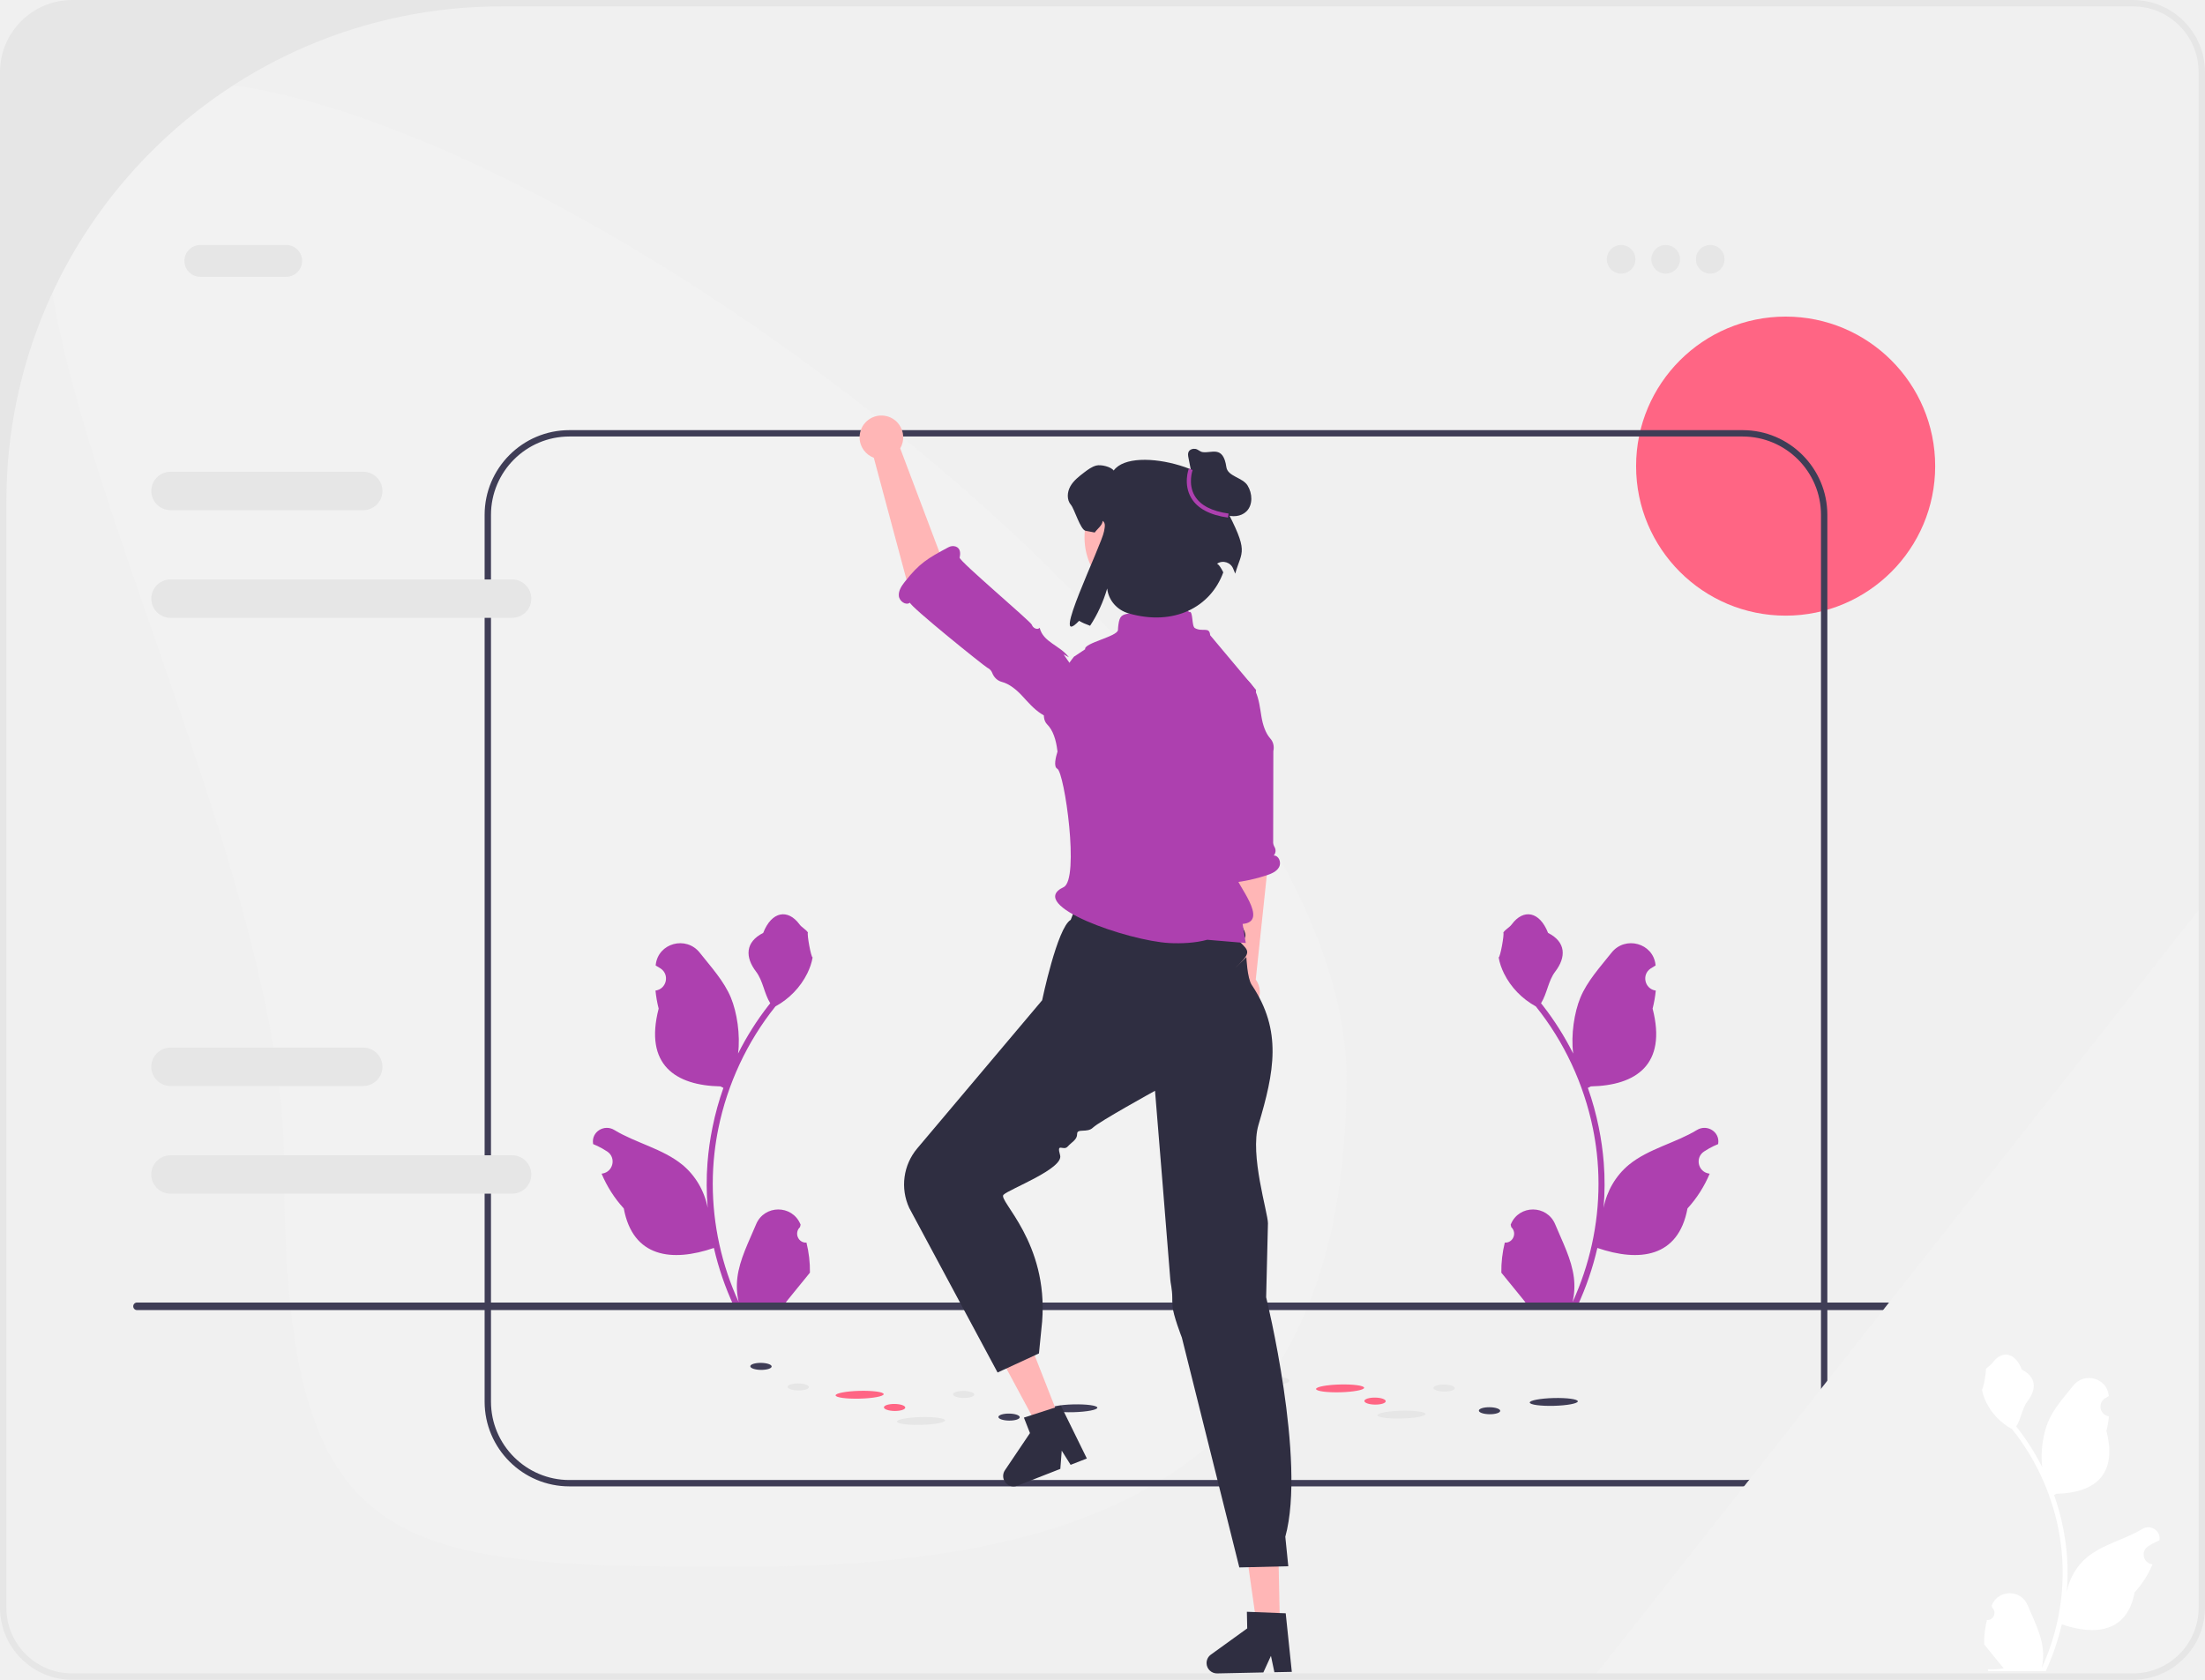
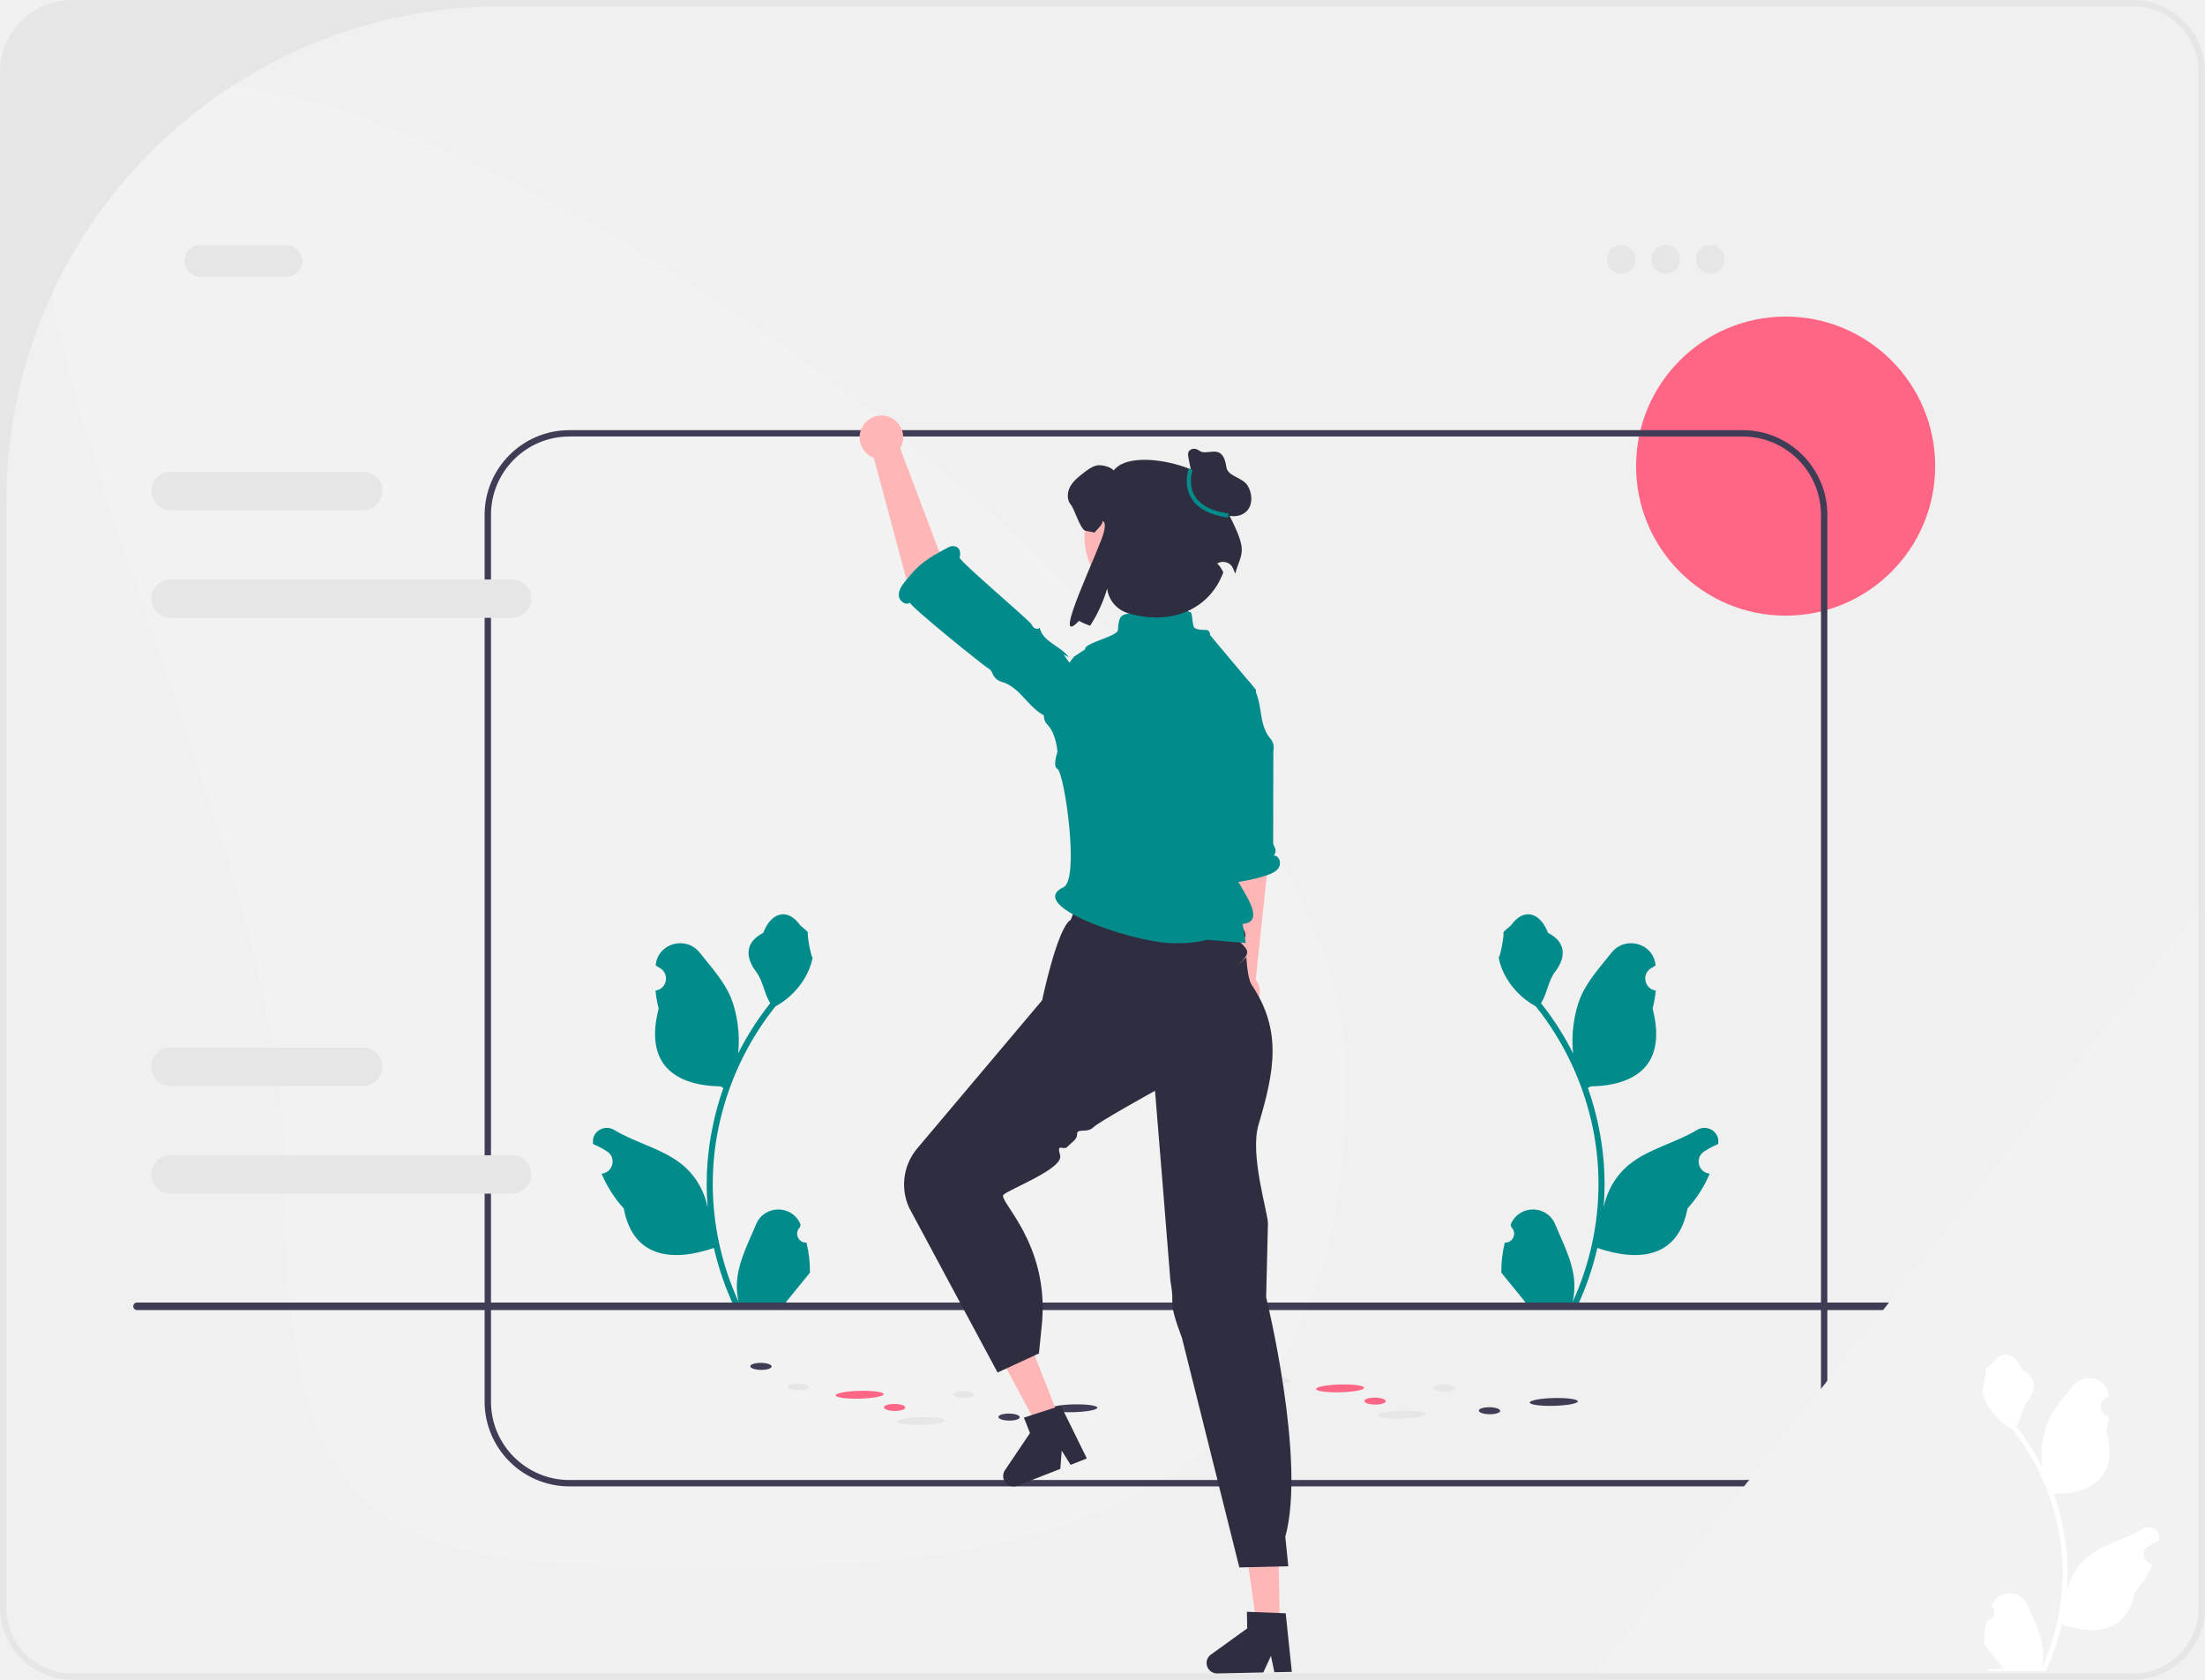
<svg xmlns="http://www.w3.org/2000/svg" width="693" height="528" viewBox="0 0 693 528">
  <g>
    <circle cx="561.199" cy="146.514" r="47" fill="#ff6584" />
    <path d="M423.199,338.924c0,124.169-79.503,153.576-190.578,153.576s-143.355-2.929-143.355-127.097S-54.697,25.514,56.378,25.514,423.199,214.756,423.199,338.924Z" fill="#f2f2f2" />
    <path d="M547.672,467.204H178.947c-14.688,0-26.638-11.95-26.638-26.638V161.842c0-14.688,11.95-26.638,26.638-26.638h368.725c14.688,0,26.638,11.95,26.638,26.638V440.567c0,14.688-11.95,26.638-26.638,26.638ZM178.947,137.204c-13.585,0-24.638,11.052-24.638,24.638V440.567c0,13.585,11.052,24.638,24.638,24.638h368.725c13.585,0,24.638-11.052,24.638-24.638V161.842c0-13.585-11.052-24.638-24.638-24.638H178.947Z" fill="#3f3d56" />
    <g>
      <ellipse cx="289.448" cy="446.65" rx="7.557" ry="1.226" transform="translate(-11.35404 7.5663) rotate(-1.46885)" fill="#e6e6e6" />
      <ellipse cx="337.33" cy="442.662" rx="7.557" ry="1.226" transform="translate(-11.23609 8.79237) rotate(-1.46885)" fill="#3f3d56" />
      <ellipse cx="270.174" cy="438.404" rx="7.557" ry="1.226" transform="translate(-11.14901 7.06955) rotate(-1.46885)" fill="#ff6584" />
      <ellipse cx="250.879" cy="435.957" rx="1.102" ry="3.357" transform="translate(-187.8896 681.885) rotate(-89.35138)" fill="#e6e6e6" />
      <ellipse cx="239.167" cy="429.487" rx="1.102" ry="3.357" transform="translate(-193.0007 663.7766) rotate(-89.35138)" fill="#3f3d56" />
      <ellipse cx="302.868" cy="438.304" rx="1.102" ry="3.357" transform="translate(-138.8367 736.1902) rotate(-89.35138)" fill="#e6e6e6" />
      <ellipse cx="281.159" cy="442.398" rx="1.102" ry="3.357" transform="translate(-164.3935 718.5316) rotate(-89.35138)" fill="#ff6584" />
      <ellipse cx="317.139" cy="445.428" rx="1.102" ry="3.357" transform="translate(-131.8509 757.5039) rotate(-89.35138)" fill="#3f3d56" />
    </g>
    <g>
      <ellipse cx="440.448" cy="444.65" rx="7.557" ry="1.226" transform="translate(-11.25316 11.43629) rotate(-1.46885)" fill="#e6e6e6" />
      <ellipse cx="488.33" cy="440.662" rx="7.557" ry="1.226" transform="translate(-11.1352 12.66236) rotate(-1.46885)" fill="#3f3d56" />
      <ellipse cx="421.174" cy="436.404" rx="7.557" ry="1.226" transform="translate(-11.04812 10.93953) rotate(-1.46885)" fill="#ff6584" />
      <ellipse cx="401.879" cy="433.957" rx="1.102" ry="3.357" transform="translate(-36.59908 830.898) rotate(-89.35138)" fill="#e6e6e6" />
      <ellipse cx="390.167" cy="427.487" rx="1.102" ry="3.357" transform="translate(-41.71018 812.7896) rotate(-89.35138)" fill="#3f3d56" />
      <ellipse cx="453.868" cy="436.304" rx="1.102" ry="3.357" transform="translate(12.45381 885.2032) rotate(-89.35138)" fill="#e6e6e6" />
      <ellipse cx="432.159" cy="440.398" rx="1.102" ry="3.357" transform="translate(-13.10298 867.5446) rotate(-89.35138)" fill="#ff6584" />
      <ellipse cx="468.139" cy="443.428" rx="1.102" ry="3.357" transform="translate(19.43958 906.5168) rotate(-89.35138)" fill="#3f3d56" />
    </g>
-     <path d="M253.46,390.582c-2.556,.16-3.968-3.015-2.035-4.866l.192-.765c-.025-.061-.051-.122-.076-.184-2.585-6.163-11.344-6.12-13.907,.052-2.275,5.478-5.17,10.966-5.883,16.758-.32,2.557-.176,5.162,.392,7.671-5.33-11.642-8.134-24.354-8.134-37.139,0-3.212,.176-6.424,.535-9.628,.296-2.621,.703-5.226,1.231-7.807,2.852-13.951,9.029-27.239,17.938-38.337,4.283-2.341,7.854-6.001,10.012-10.387,.775-1.582,1.382-3.284,1.67-5.018-.487,.064-1.838-7.359-1.47-7.815-.679-1.031-1.895-1.543-2.637-2.549-3.689-5.002-8.773-4.129-11.426,2.669-5.669,2.861-5.724,7.606-2.245,12.169,2.213,2.903,2.517,6.832,4.459,9.94-.2,.256-.408,.503-.607,.759-3.663,4.698-6.831,9.748-9.502,15.054,.755-5.896-.36-13-2.259-17.579-2.163-5.217-6.216-9.611-9.786-14.122-4.288-5.418-13.08-3.053-13.836,3.814-.007,.067-.014,.133-.021,.199,.53,.299,1.05,.617,1.557,.952,2.894,1.914,1.894,6.401-1.535,6.93l-.078,.012c.192,1.91,.519,3.803,.999,5.665-4.579,17.71,5.307,24.16,19.424,24.45,.312,.16,.615,.32,.927,.471-1.43,4.027-2.573,8.158-3.42,12.345-.759,3.699-1.286,7.439-1.582,11.194-.368,4.738-.336,9.5,.064,14.231l-.024-.168c-1.015-5.21-3.843-10.076-7.95-13.448-6.118-5.026-14.762-6.877-21.363-10.916-3.177-1.945-7.249,.568-6.694,4.252,.009,.059,.018,.118,.027,.176,.983,.399,1.942,.863,2.868,1.382,.53,.299,1.05,.617,1.557,.952,2.894,1.914,1.894,6.401-1.535,6.93l-.078,.012c-.056,.008-.104,.016-.16,.024,1.686,4.003,4.035,7.719,6.975,10.923,2.863,15.46,15.162,16.927,28.318,12.425h.008c1.438,6.264,3.54,12.385,6.24,18.218h22.293c.08-.248,.152-.503,.224-.751-2.062,.128-4.139,.008-6.169-.367,1.654-2.03,3.308-4.075,4.962-6.105,.04-.04,.072-.08,.104-.12,.839-1.039,1.686-2.069,2.525-3.108l0-.001c.053-3.189-.33-6.367-1.087-9.451l-.001-0Z" fill="#ad40af" />
-     <path d="M472.938,390.582c2.556,.16,3.968-3.015,2.035-4.866l-.192-.765c.025-.061,.051-.122,.076-.184,2.585-6.163,11.344-6.12,13.907,.052,2.275,5.478,5.17,10.966,5.883,16.758,.32,2.557,.176,5.162-.392,7.671,5.33-11.642,8.134-24.354,8.134-37.139,0-3.212-.176-6.424-.535-9.628-.296-2.621-.703-5.226-1.231-7.807-2.852-13.951-9.029-27.239-17.938-38.337-4.283-2.341-7.854-6.001-10.012-10.387-.775-1.582-1.382-3.284-1.67-5.018,.487,.064,1.838-7.359,1.47-7.815,.679-1.031,1.895-1.543,2.637-2.549,3.689-5.002,8.773-4.129,11.426,2.669,5.669,2.861,5.724,7.606,2.245,12.169-2.213,2.903-2.517,6.832-4.459,9.94,.2,.256,.408,.503,.607,.759,3.663,4.698,6.831,9.748,9.502,15.054-.755-5.896,.36-13,2.259-17.579,2.163-5.217,6.216-9.611,9.786-14.122,4.288-5.418,13.08-3.053,13.836,3.814,.007,.067,.014,.133,.021,.199-.53,.299-1.05,.617-1.557,.952-2.894,1.914-1.894,6.401,1.535,6.93l.078,.012c-.192,1.91-.519,3.803-.999,5.665,4.579,17.71-5.307,24.16-19.424,24.45-.312,.16-.615,.32-.927,.471,1.43,4.027,2.573,8.158,3.42,12.345,.759,3.699,1.286,7.439,1.582,11.194,.368,4.738,.336,9.5-.064,14.231l.024-.168c1.015-5.21,3.843-10.076,7.95-13.448,6.118-5.026,14.762-6.877,21.363-10.916,3.177-1.945,7.249,.568,6.694,4.252-.009,.059-.018,.118-.027,.176-.983,.399-1.942,.863-2.868,1.382-.53,.299-1.05,.617-1.557,.952-2.894,1.914-1.894,6.401,1.535,6.93l.078,.012c.056,.008,.104,.016,.16,.024-1.686,4.003-4.035,7.719-6.975,10.923-2.863,15.46-15.162,16.927-28.318,12.425h-.008c-1.438,6.264-3.54,12.385-6.24,18.218h-22.293c-.08-.248-.152-.503-.224-.751,2.062,.128,4.139,.008,6.169-.367-1.654-2.03-3.308-4.075-4.962-6.105-.04-.04-.072-.08-.104-.12-.839-1.039-1.686-2.069-2.525-3.108l-0-.001c-.053-3.189,.33-6.367,1.087-9.451l.001-0Z" fill="#ad40af" />
+     <path d="M253.46,390.582c-2.556,.16-3.968-3.015-2.035-4.866l.192-.765c-.025-.061-.051-.122-.076-.184-2.585-6.163-11.344-6.12-13.907,.052-2.275,5.478-5.17,10.966-5.883,16.758-.32,2.557-.176,5.162,.392,7.671-5.33-11.642-8.134-24.354-8.134-37.139,0-3.212,.176-6.424,.535-9.628,.296-2.621,.703-5.226,1.231-7.807,2.852-13.951,9.029-27.239,17.938-38.337,4.283-2.341,7.854-6.001,10.012-10.387,.775-1.582,1.382-3.284,1.67-5.018-.487,.064-1.838-7.359-1.47-7.815-.679-1.031-1.895-1.543-2.637-2.549-3.689-5.002-8.773-4.129-11.426,2.669-5.669,2.861-5.724,7.606-2.245,12.169,2.213,2.903,2.517,6.832,4.459,9.94-.2,.256-.408,.503-.607,.759-3.663,4.698-6.831,9.748-9.502,15.054,.755-5.896-.36-13-2.259-17.579-2.163-5.217-6.216-9.611-9.786-14.122-4.288-5.418-13.08-3.053-13.836,3.814-.007,.067-.014,.133-.021,.199,.53,.299,1.05,.617,1.557,.952,2.894,1.914,1.894,6.401-1.535,6.93l-.078,.012c.192,1.91,.519,3.803,.999,5.665-4.579,17.71,5.307,24.16,19.424,24.45,.312,.16,.615,.32,.927,.471-1.43,4.027-2.573,8.158-3.42,12.345-.759,3.699-1.286,7.439-1.582,11.194-.368,4.738-.336,9.5,.064,14.231l-.024-.168c-1.015-5.21-3.843-10.076-7.95-13.448-6.118-5.026-14.762-6.877-21.363-10.916-3.177-1.945-7.249,.568-6.694,4.252,.009,.059,.018,.118,.027,.176,.983,.399,1.942,.863,2.868,1.382,.53,.299,1.05,.617,1.557,.952,2.894,1.914,1.894,6.401-1.535,6.93l-.078,.012c-.056,.008-.104,.016-.16,.024,1.686,4.003,4.035,7.719,6.975,10.923,2.863,15.46,15.162,16.927,28.318,12.425h.008c1.438,6.264,3.54,12.385,6.24,18.218h22.293c.08-.248,.152-.503,.224-.751-2.062,.128-4.139,.008-6.169-.367,1.654-2.03,3.308-4.075,4.962-6.105,.04-.04,.072-.08,.104-.12,.839-1.039,1.686-2.069,2.525-3.108l0-.001c.053-3.189-.33-6.367-1.087-9.451l-.001-0Z" fill="#018b8b" />
+     <path d="M472.938,390.582c2.556,.16,3.968-3.015,2.035-4.866l-.192-.765c.025-.061,.051-.122,.076-.184,2.585-6.163,11.344-6.12,13.907,.052,2.275,5.478,5.17,10.966,5.883,16.758,.32,2.557,.176,5.162-.392,7.671,5.33-11.642,8.134-24.354,8.134-37.139,0-3.212-.176-6.424-.535-9.628-.296-2.621-.703-5.226-1.231-7.807-2.852-13.951-9.029-27.239-17.938-38.337-4.283-2.341-7.854-6.001-10.012-10.387-.775-1.582-1.382-3.284-1.67-5.018,.487,.064,1.838-7.359,1.47-7.815,.679-1.031,1.895-1.543,2.637-2.549,3.689-5.002,8.773-4.129,11.426,2.669,5.669,2.861,5.724,7.606,2.245,12.169-2.213,2.903-2.517,6.832-4.459,9.94,.2,.256,.408,.503,.607,.759,3.663,4.698,6.831,9.748,9.502,15.054-.755-5.896,.36-13,2.259-17.579,2.163-5.217,6.216-9.611,9.786-14.122,4.288-5.418,13.08-3.053,13.836,3.814,.007,.067,.014,.133,.021,.199-.53,.299-1.05,.617-1.557,.952-2.894,1.914-1.894,6.401,1.535,6.93l.078,.012c-.192,1.91-.519,3.803-.999,5.665,4.579,17.71-5.307,24.16-19.424,24.45-.312,.16-.615,.32-.927,.471,1.43,4.027,2.573,8.158,3.42,12.345,.759,3.699,1.286,7.439,1.582,11.194,.368,4.738,.336,9.5-.064,14.231l.024-.168c1.015-5.21,3.843-10.076,7.95-13.448,6.118-5.026,14.762-6.877,21.363-10.916,3.177-1.945,7.249,.568,6.694,4.252-.009,.059-.018,.118-.027,.176-.983,.399-1.942,.863-2.868,1.382-.53,.299-1.05,.617-1.557,.952-2.894,1.914-1.894,6.401,1.535,6.93l.078,.012c.056,.008,.104,.016,.16,.024-1.686,4.003-4.035,7.719-6.975,10.923-2.863,15.46-15.162,16.927-28.318,12.425h-.008c-1.438,6.264-3.54,12.385-6.24,18.218h-22.293c-.08-.248-.152-.503-.224-.751,2.062,.128,4.139,.008,6.169-.367-1.654-2.03-3.308-4.075-4.962-6.105-.04-.04-.072-.08-.104-.12-.839-1.039-1.686-2.069-2.525-3.108l-0-.001c-.053-3.189,.33-6.367,1.087-9.451l.001-0Z" fill="#018b8b" />
    <path d="M41.872,410.606c0,.66,.53,1.19,1.19,1.19H678.352c.66,0,1.19-.53,1.19-1.19,0-.66-.53-1.19-1.19-1.19H43.062c-.66,0-1.19,.53-1.19,1.19Z" fill="#3f3d56" />
  </g>
  <path d="M89.955,87h-27c-2.757,0-5-2.243-5-5s2.243-5,5-5h27c2.757,0,5,2.243,5,5s-2.243,5-5,5Z" fill="#e6e6e6" />
  <g>
    <circle cx="509.5" cy="81.5" r="4.5" fill="#e6e6e6" />
    <circle cx="523.5" cy="81.5" r="4.5" fill="#e6e6e6" />
    <circle cx="537.5" cy="81.5" r="4.5" fill="#e6e6e6" />
  </g>
  <path d="M693,283.5v221.81c0,12.51-10.18,22.69-22.69,22.69h-170.14l1.58-2,189.25-239.96,2-2.54Z" fill="#f2f2f2" />
  <path d="M670.31,0H22.69C10.18,0,0,10.18,0,22.69V505.31c0,12.51,10.18,22.69,22.69,22.69H670.31c12.51,0,22.69-10.18,22.69-22.69V22.69c0-12.51-10.18-22.69-22.69-22.69Zm20.69,505.31c0,11.427-9.263,20.69-20.69,20.69H22.69c-11.427,0-20.69-9.263-20.69-20.69V157.676C2,71.698,71.698,2,157.676,2H670.31c11.427,0,20.69,9.263,20.69,20.69V505.31Z" fill="#e6e6e6" />
  <path d="M398.383,272.842l-3.056-47.338c-.282-4.172-3.858-7.346-8.034-7.131h-0c-4.382,.226-7.678,4.082-7.22,8.446l4.682,49.075,1.588,29.94c-2.332,1.139-3.881,3.59-3.739,6.345,.19,3.682,3.329,6.512,7.011,6.322s6.512-3.329,6.322-7.011c-.069-1.344-.535-2.572-1.274-3.584l3.719-35.064Z" fill="#ffb6b6" />
-   <path d="M400.3,268.919h0c.704-.742,.768-1.846,.247-2.726-.309-.522-.465-1.134-.41-1.739,.011-.118,.029-28.234,.055-28.349,.319-1.423,.02-2.886-.952-3.972-1.561-1.744-2.382-4.439-2.782-6.853-.438-2.642-.739-5.348-1.796-7.808-1.526-3.549-4.977-6.637-9.474-4.938-1.907,.721-3.465,2.156-4.486,3.921-2.14,3.702-2.007,8.081-1.84,12.268l-.876-1.626c.265,4.555-.403,9.162-1.95,13.455,1.008-.233,1.775,29.104,1.482,30.096-.293,.992-1.176,1.669-1.929,2.379-.948,.895-1.827,2.205-.861,3.485,.464,.615,1.206,.966,1.974,1.038,7.197,.68,14.533-.153,21.395-2.424,1.53-.506,3.164-1.191,3.919-2.615,.754-1.424-.107-3.674-1.716-3.594Z" fill="#ad40af" />
+   <path d="M400.3,268.919h0c.704-.742,.768-1.846,.247-2.726-.309-.522-.465-1.134-.41-1.739,.011-.118,.029-28.234,.055-28.349,.319-1.423,.02-2.886-.952-3.972-1.561-1.744-2.382-4.439-2.782-6.853-.438-2.642-.739-5.348-1.796-7.808-1.526-3.549-4.977-6.637-9.474-4.938-1.907,.721-3.465,2.156-4.486,3.921-2.14,3.702-2.007,8.081-1.84,12.268l-.876-1.626c.265,4.555-.403,9.162-1.95,13.455,1.008-.233,1.775,29.104,1.482,30.096-.293,.992-1.176,1.669-1.929,2.379-.948,.895-1.827,2.205-.861,3.485,.464,.615,1.206,.966,1.974,1.038,7.197,.68,14.533-.153,21.395-2.424,1.53-.506,3.164-1.191,3.919-2.615,.754-1.424-.107-3.674-1.716-3.594Z" fill="#018b8b" />
  <g>
    <polygon points="332.877 445.665 326.078 448.329 312.341 422.794 322.373 418.862 332.877 445.665" fill="#ffb6b6" />
    <path d="M315.503,465.153c.659,1.677,2.551,2.504,4.23,1.849l13.515-5.297,.438-5.727,2.795,4.456,5.101-1.995-8.165-16.619-1.815,.593-7.412,2.399-2.389,.779,1.906,4.864-7.873,11.685c-.599,.889-.722,2.015-.331,3.013Z" fill="#2f2e41" />
  </g>
  <g>
    <polygon points="402.244 510.517 394.944 510.668 390.875 481.959 401.648 481.735 402.244 510.517" fill="#ffb6b6" />
    <path d="M379.207,522.802c.039,1.802,1.529,3.232,3.331,3.197l14.513-.302,2.39-5.223,1.084,5.148,5.476-.11-1.92-18.416-1.908-.071-7.785-.309-2.511-.095,.108,5.223-11.425,8.245c-.869,.627-1.374,1.641-1.352,2.713Z" fill="#2f2e41" />
  </g>
  <path d="M343.134,272.274l48.006,8.384-1.807,9.033s3.011,3.789,1.807,5.206c-1.204,1.418-3.613-.991-1.204,1.418s3.181,3.058-.433,6.671,2.211-2.16,2.211-2.16c0,0,.276,6.649,1.676,8.735,9.687,14.436,7.087,27.345,2.135,44.01-2.802,9.429,2.974,27.608,2.974,30.929l-.566,23.269s12.646,51.187,6.022,75.275l.936,9.265-15.389,.37-18.066-72.264s-2.831-7.242-2.921-9.944c-.09-2.702-.09-.293-.09-2.702s-.602-4.818-.602-5.42c0-.602-4.818-59.49-4.818-59.49,0,0-17.672,9.75-19.478,11.556-1.807,1.807-5.024,.154-5,2s-1.658,2.517-3,4c-1.342,1.483-3.555-1.508-2.35,2.707,1.204,4.215-15.989,10.624-17.796,12.431-1.807,1.807,14.146,14.862,12.146,39.862l-1,10-13,6-27.763-51.722c-2.872-6.199-1.893-13.501,2.512-18.724l39.252-46.554s4.766-22.872,8.982-25.28l6.624-16.862Z" fill="#2f2e41" />
-   <path d="M388.648,275.574c.422-1.801-3.059-14.182-1.578-18.56,.97-2.867,3.3-4.98,3.27-8.395,0-.223-.012-.452-.042-.687-.012-.122-.037-.246-.055-.369,3.014-10.735,4.523-30.693,4.523-30.693l-14.423-17.199c-.009-.074-.021-.147-.029-.222-.295-2.541-2.437-.697-4.786-2.034-1.048-.59-.502-5.415-1.712-5.084-.042,.011-.079,.028-.119,.041l-.038-.041-2.379-2.559-13.088-1.204-3.041,4.149-.002,.03c-2.591,.48-3.257,.765-3.652,3.638-.072,.542-.12,1.084-.138,1.632-.089,2.049-10.803,4.105-10.312,6.054l-3.518,2.345s-13.22,16.478-8.402,21.295c1.831,1.831,2.788,4.872,3.18,8.178,.013,.112,.037,.212,.057,.318-.552,1.773-1.321,4.784-.062,5.433,2.242,1.157,7.071,34.809,1.969,37.21-12.086,5.689,20.336,16.892,33.235,17.572,3.782,.199,8.292-.018,11.906-1.03l12.118,1.024-1-6c8.684-.741-2.313-12.975-1.88-14.842Z" fill="#ad40af" />
+   <path d="M388.648,275.574c.422-1.801-3.059-14.182-1.578-18.56,.97-2.867,3.3-4.98,3.27-8.395,0-.223-.012-.452-.042-.687-.012-.122-.037-.246-.055-.369,3.014-10.735,4.523-30.693,4.523-30.693l-14.423-17.199c-.009-.074-.021-.147-.029-.222-.295-2.541-2.437-.697-4.786-2.034-1.048-.59-.502-5.415-1.712-5.084-.042,.011-.079,.028-.119,.041l-.038-.041-2.379-2.559-13.088-1.204-3.041,4.149-.002,.03c-2.591,.48-3.257,.765-3.652,3.638-.072,.542-.12,1.084-.138,1.632-.089,2.049-10.803,4.105-10.312,6.054l-3.518,2.345s-13.22,16.478-8.402,21.295c1.831,1.831,2.788,4.872,3.18,8.178,.013,.112,.037,.212,.057,.318-.552,1.773-1.321,4.784-.062,5.433,2.242,1.157,7.071,34.809,1.969,37.21-12.086,5.689,20.336,16.892,33.235,17.572,3.782,.199,8.292-.018,11.906-1.03l12.118,1.024-1-6c8.684-.741-2.313-12.975-1.88-14.842Z" fill="#018b8b" />
  <g>
    <path d="M285.481,184.361l35.335,30.413c2.608,3.41,7.47,4.097,10.921,1.543h0c3.622-2.68,4.254-7.85,1.385-11.324l-37.712-30.977-12.485-33.079c1.349-2.298,1.284-5.274-.401-7.55-2.252-3.043-6.544-3.684-9.587-1.432-3.043,2.252-3.684,6.544-1.432,9.587,.822,1.111,1.918,1.898,3.123,2.344l10.852,40.476Z" fill="#ffb6b6" />
-     <path d="M286.004,189.432h0c-.181,1.034,23.39,20.015,24.335,20.473,.56,.271,1.041,.707,1.338,1.255,.058,.107,.108,.217,.151,.33,.534,1.398,1.62,2.481,3.069,2.858,2.325,.606,4.556,2.447,6.269,4.286,1.874,2.012,3.667,4.157,5.968,5.662,3.319,2.172,8.025,2.856,10.909-1.15,1.223-1.699,1.742-3.811,1.614-5.901-.269-4.382-2.868-8.053-5.387-11.542l1.672,.894c-2.811-3.748-8.076-4.706-9.188-9.257-.73,.772-2.145,.062-2.457-.953-.312-1.015-22.941-20.096-22.7-21.13,.304-1.304,.312-2.923-1.241-3.471-.747-.263-1.58-.142-2.278,.232-6.544,3.502-9.126,5.014-13.711,10.851-1.022,1.301-2.032,2.815-1.87,4.461,.162,1.646,2.176,3.084,3.508,2.102Z" fill="#ad40af" />
+     <path d="M286.004,189.432h0c-.181,1.034,23.39,20.015,24.335,20.473,.56,.271,1.041,.707,1.338,1.255,.058,.107,.108,.217,.151,.33,.534,1.398,1.62,2.481,3.069,2.858,2.325,.606,4.556,2.447,6.269,4.286,1.874,2.012,3.667,4.157,5.968,5.662,3.319,2.172,8.025,2.856,10.909-1.15,1.223-1.699,1.742-3.811,1.614-5.901-.269-4.382-2.868-8.053-5.387-11.542l1.672,.894c-2.811-3.748-8.076-4.706-9.188-9.257-.73,.772-2.145,.062-2.457-.953-.312-1.015-22.941-20.096-22.7-21.13,.304-1.304,.312-2.923-1.241-3.471-.747-.263-1.58-.142-2.278,.232-6.544,3.502-9.126,5.014-13.711,10.851-1.022,1.301-2.032,2.815-1.87,4.461,.162,1.646,2.176,3.084,3.508,2.102Z" fill="#018b8b" />
  </g>
  <circle cx="361.56" cy="168.929" r="20.712" fill="#ffb6b6" />
  <path d="M160.952,182.13H53.583c-3.33,0-6.036,2.706-6.036,6.036s2.706,6.036,6.036,6.036h107.369c3.33,0,6.036-2.706,6.036-6.036s-2.706-6.036-6.036-6.036Z" fill="#e6e6e6" />
  <path d="M114.158,148.286H53.583c-3.33,0-6.036,2.706-6.036,6.036s2.706,6.036,6.036,6.036h60.575c3.33,0,6.036-2.706,6.036-6.036s-2.706-6.036-6.036-6.036Z" fill="#e6e6e6" />
  <path d="M160.952,363.13H53.583c-3.33,0-6.036,2.706-6.036,6.036s2.706,6.036,6.036,6.036h107.369c3.33,0,6.036-2.706,6.036-6.036s-2.706-6.036-6.036-6.036Z" fill="#e6e6e6" />
  <path d="M114.158,329.286H53.583c-3.33,0-6.036,2.706-6.036,6.036s2.706,6.036,6.036,6.036h60.575c3.33,0,6.036-2.706,6.036-6.036s-2.706-6.036-6.036-6.036Z" fill="#e6e6e6" />
  <path d="M624.465,509.211c2.066,.129,3.208-2.437,1.645-3.933l-.155-.618c.02-.05,.041-.099,.062-.148,2.089-4.982,9.17-4.947,11.241,.042,1.839,4.428,4.179,8.864,4.756,13.546,.258,2.067,.142,4.172-.316,6.2,4.308-9.411,6.575-19.687,6.575-30.021,0-2.597-.142-5.193-.433-7.783-.239-2.119-.568-4.224-.995-6.31-2.306-11.277-7.299-22.018-14.5-30.99-3.462-1.892-6.349-4.851-8.093-8.397-.626-1.279-1.117-2.655-1.35-4.056,.394,.052,1.486-5.949,1.188-6.317,.549-.833,1.532-1.247,2.131-2.06,2.982-4.043,7.091-3.337,9.236,2.157,4.582,2.313,4.627,6.148,1.815,9.837-1.789,2.347-2.035,5.522-3.604,8.035,.162,.207,.329,.407,.491,.614,2.961,3.798,5.522,7.88,7.681,12.169-.61-4.766,.291-10.508,1.826-14.21,1.748-4.217,5.025-7.769,7.91-11.415,3.466-4.379,10.573-2.468,11.184,3.083,.006,.054,.012,.107,.017,.161-.429,.242-.848,.499-1.259,.77-2.339,1.547-1.531,5.174,1.241,5.602l.063,.01c-.155,1.544-.42,3.074-.807,4.579,3.702,14.316-4.29,19.53-15.701,19.764-.252,.129-.497,.258-.749,.381,1.156,3.255,2.08,6.594,2.764,9.979,.614,2.99,1.04,6.013,1.279,9.049,.297,3.83,.271,7.68-.052,11.503l.019-.136c.82-4.211,3.107-8.145,6.427-10.87,4.946-4.063,11.933-5.559,17.268-8.824,2.568-1.572,5.859,.459,5.411,3.437l-.022,.143c-.794,.323-1.569,.698-2.319,1.117-.429,.242-.848,.499-1.259,.77-2.339,1.547-1.531,5.174,1.241,5.602l.063,.01c.045,.006,.084,.013,.129,.019-1.363,3.236-3.262,6.239-5.639,8.829-2.315,12.497-12.256,13.683-22.89,10.044h-.006c-1.163,5.064-2.861,10.011-5.044,14.726h-18.02c-.065-.2-.123-.407-.181-.607,1.666,.103,3.346,.006,4.986-.297-1.337-1.641-2.674-3.294-4.011-4.935-.032-.032-.058-.065-.084-.097-.678-.84-1.363-1.673-2.041-2.512l-0-.001c-.042-2.578,.267-5.147,.879-7.64l.001-0Z" fill="#fff" />
  <g>
    <path d="M384.83,159.016c2.897-10.563-28.679-19.621-34.815-11.114-.853-1.209-4.007-1.944-5.453-1.573-1.447,.371-2.664,1.298-3.851,2.196-1.632,1.254-3.324,2.552-4.326,4.355-1.009,1.796-1.165,4.244,.193,5.802,1.076,1.239,2.966,7.823,4.584,8.15,1.128,.23,2.077,.415,2.894,.549,.727-1.061,2.581-2.394,2.448-3.677,1.098,.727,.697,2.006,.476,3.314-.737,4.354-17.346,38.055-7.833,28.124,.942,.556,2.107,1.076,3.45,1.551,2.278-3.435,4.147-7.486,5.379-11.723l.009,.078c.424,3.682,3.115,6.703,6.674,7.734,14.279,4.137,25.83-1.933,29.803-12.88-1.455-2.953-2.088-2.632-1.958-2.72,1.816-1.224,4.311-.423,5.092,1.622,.23,.603,.439,1.118,.62,1.506,2.07-7.405,4.532-6.336-3.385-21.294Z" fill="#2f2e41" />
    <path d="M374.979,151.353l-1.459-7.457c-.123-.627-.239-1.307,.044-1.88,.363-.736,1.297-1.041,2.109-.924,.812,.117,1.42,.859,2.228,1.002,2.81,.497,6.524-2.279,7.531,4.742,.42,2.927,5.091,3.237,6.651,5.749,1.56,2.512,1.751,6.139-.377,8.191-1.7,1.639-4.431,1.828-6.639,.991-2.208-.837-3.981-2.529-5.529-4.312-1.548-1.784-2.95-3.714-4.736-5.259" fill="#2f2e41" />
-     <path d="M385.942,162.695c-5.698-.796-9.582-2.868-11.544-6.159-2.568-4.307-.848-9.05-.773-9.25l1.204,.448c-.016,.044-1.576,4.385,.68,8.156,1.755,2.933,5.325,4.795,10.611,5.533l-.178,1.273Z" fill="#ad40af" />
+     <path d="M385.942,162.695c-5.698-.796-9.582-2.868-11.544-6.159-2.568-4.307-.848-9.05-.773-9.25l1.204,.448c-.016,.044-1.576,4.385,.68,8.156,1.755,2.933,5.325,4.795,10.611,5.533l-.178,1.273Z" fill="#018b8b" />
  </g>
</svg>
